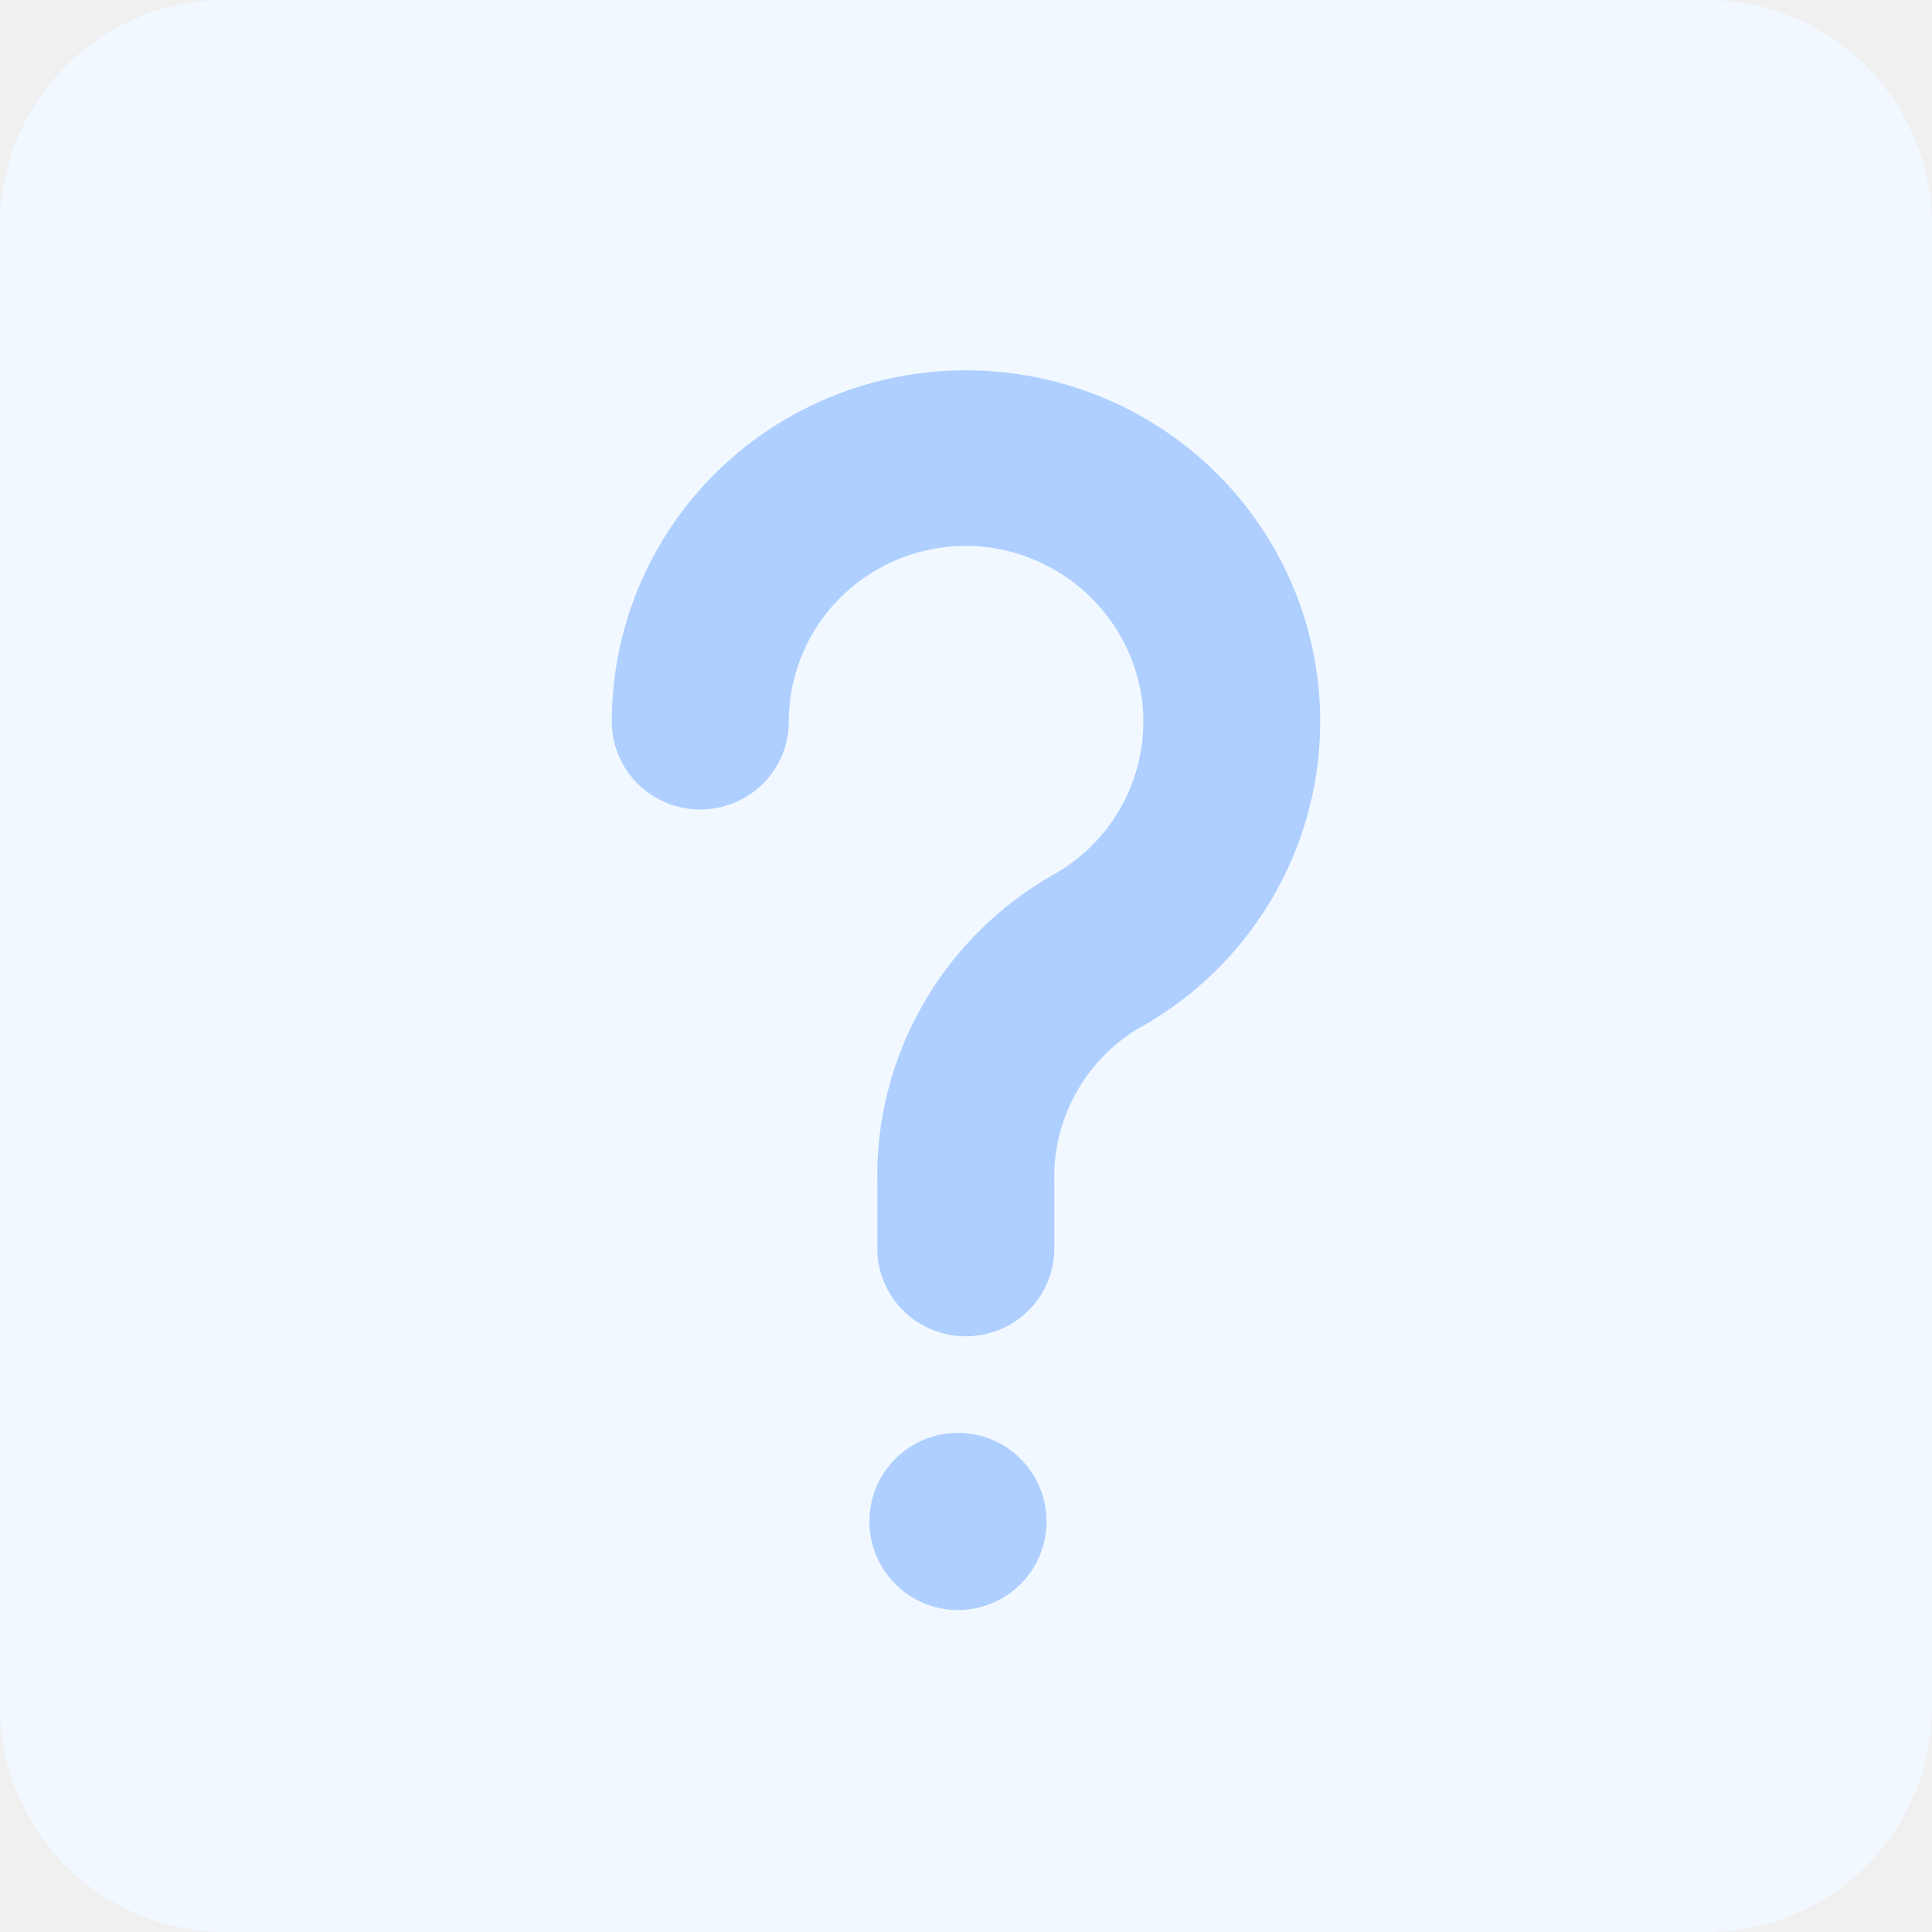
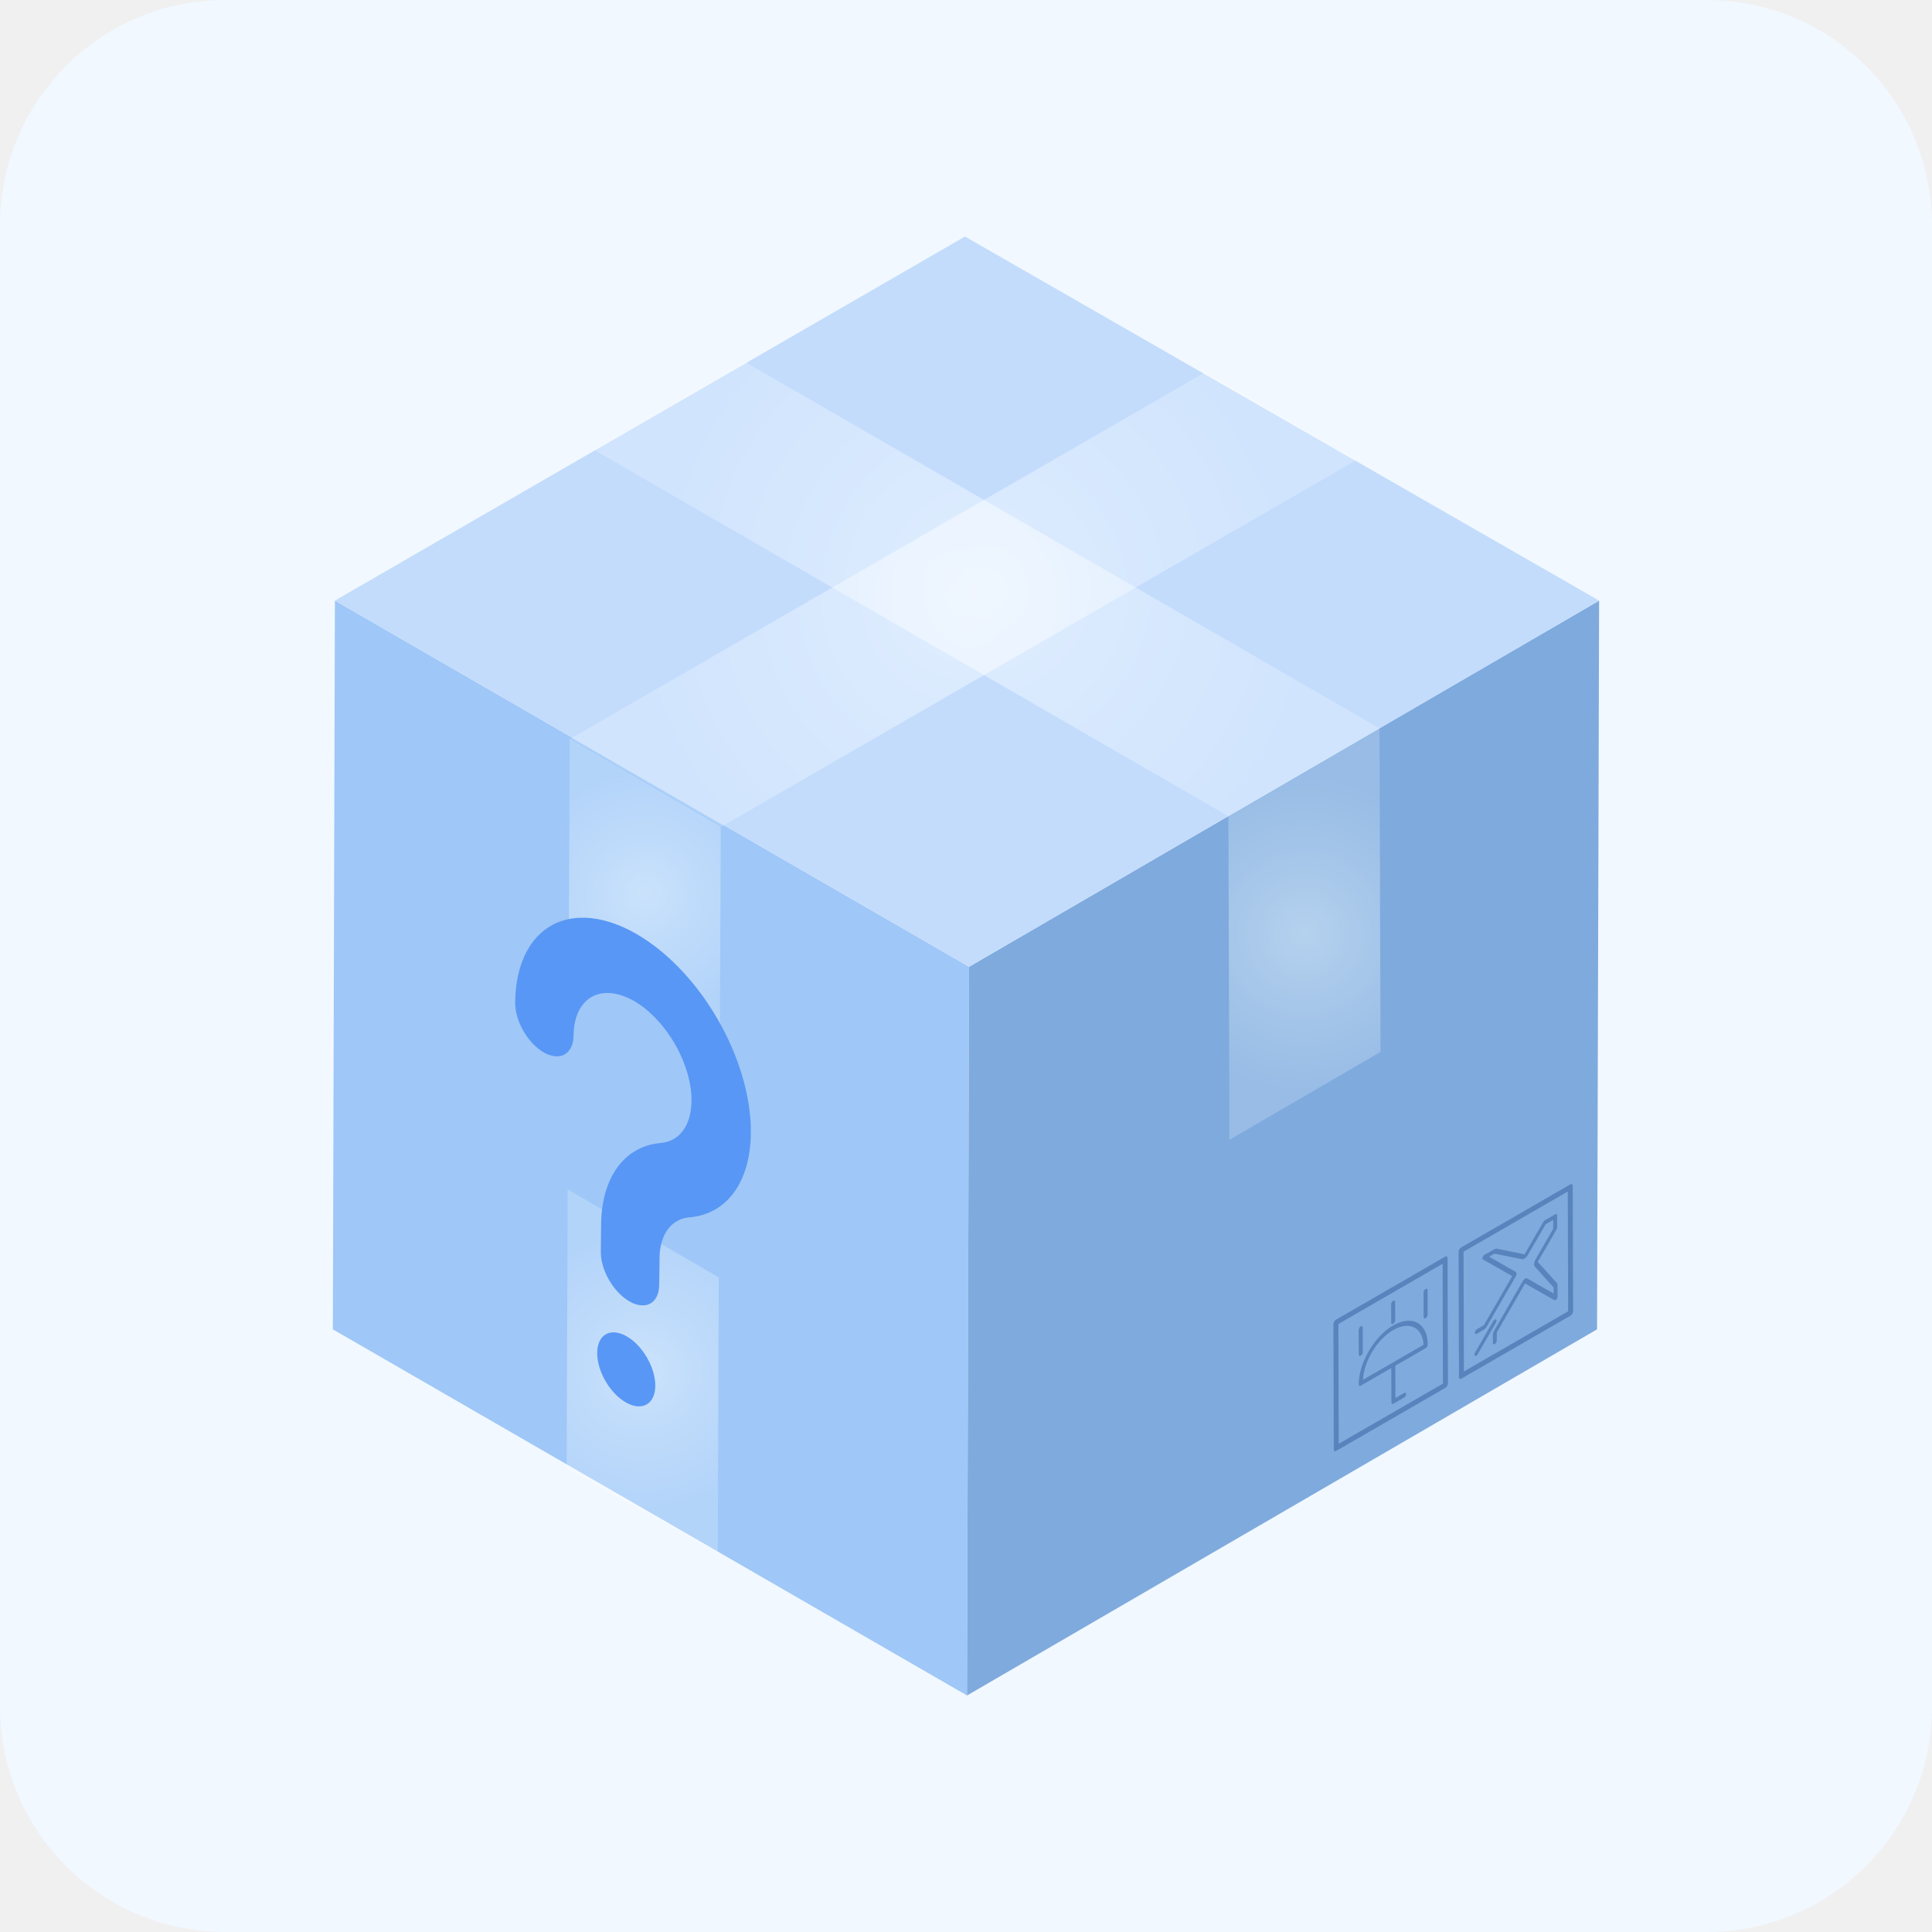
<svg xmlns="http://www.w3.org/2000/svg" width="120" height="120" viewBox="0 0 120 120" fill="none">
-   <rect width="120" height="120" rx="14" fill="#F1F8FF" />
-   <path d="M63.929 23.353C60.759 22.78 57.501 22.905 54.385 23.72C51.27 24.535 48.372 26.018 45.899 28.067C43.425 30.115 41.435 32.678 40.07 35.574C38.705 38.47 37.999 41.628 38 44.824C38 46.271 38.579 47.658 39.61 48.681C40.641 49.703 42.039 50.278 43.497 50.278C44.955 50.278 46.353 49.703 47.384 48.681C48.415 47.658 48.994 46.271 48.994 44.824C48.993 43.22 49.348 41.635 50.035 40.182C50.722 38.729 51.724 37.445 52.968 36.42C54.213 35.396 55.67 34.657 57.236 34.255C58.802 33.853 60.438 33.799 62.027 34.097C64.199 34.515 66.195 35.566 67.762 37.116C69.329 38.665 70.394 40.642 70.823 42.796C71.255 45.056 70.956 47.394 69.969 49.475C68.982 51.556 67.356 53.275 65.326 54.385C61.962 56.318 59.183 59.11 57.278 62.471C55.372 65.832 54.41 69.639 54.491 73.494V77.546C54.491 78.993 55.07 80.38 56.101 81.403C57.132 82.425 58.53 83 59.988 83C61.446 83 62.844 82.425 63.875 81.403C64.906 80.38 65.485 78.993 65.485 77.546V73.494C65.416 71.597 65.852 69.714 66.75 68.037C67.647 66.359 68.974 64.946 70.597 63.94C74.58 61.769 77.787 58.428 79.778 54.376C81.768 50.324 82.445 45.759 81.714 41.31C80.983 36.86 78.88 32.745 75.696 29.53C72.511 26.314 68.4 24.156 63.929 23.353Z" fill="#AECFFF" />
-   <path d="M65 94.5C65 91.462 62.538 89 59.5 89C56.462 89 54 91.462 54 94.5C54 97.538 56.462 100 59.5 100C62.538 100 65 97.538 65 94.5Z" fill="#AECFFF" />
+   <g clip-path="url(#clip0_1109_3968)">
+     <path d="M120 0H0V120H120V0Z" fill="#F1F8FF" />
+     <path d="M60.193 60.047L60.064 105.309L20.674 82.567L20.802 37.304L60.193 60.047Z" fill="#9FC7F7" />
+     <path d="M60.193 60.047L99.324 37.306L99.196 82.568L60.064 105.309L60.193 60.047Z" fill="#7FAADD" />
+     <path d="M20.803 37.304L59.936 14.691L99.326 37.307L60.194 60.047L20.803 37.304Z" fill="#C3DCFC" />
+     <g style="mix-blend-mode:soft-light">
+       <path d="M85.683 45.232L85.748 65.337L76.362 70.797L76.298 50.691L85.683 45.232Z" fill="url(#paint0_radial_1109_3968)" />
+     </g>
+     <g style="mix-blend-mode:soft-light">
+       <path d="M85.683 45.236L76.294 50.693L36.911 27.954L46.3 22.497L85.683 45.236Z" fill="url(#paint1_radial_1109_3968)" />
+     </g>
+     <g style="mix-blend-mode:soft-light">
+       <path d="M35.259 73.879L35.195 91.206L44.581 96.415L44.645 79.34L35.259 73.879Z" fill="url(#paint2_radial_1109_3968)" />
+     </g>
+     <g style="mix-blend-mode:soft-light">
+       <path d="M35.386 45.873L35.321 59.915L44.708 65.124L44.771 51.334L35.386 45.873Z" fill="url(#paint3_radial_1109_3968)" />
+     </g>
+     <g style="mix-blend-mode:soft-light">
+       <path d="M35.459 45.867L44.848 51.324L84.232 28.585L74.843 23.128L35.459 45.867Z" fill="url(#paint4_radial_1109_3968)" />
+     </g>
+     <g style="mix-blend-mode:multiply" opacity="0.41">
+       <path d="M89.757 78.054L82.976 81.97C82.891 82.019 82.822 82.138 82.822 82.235L82.843 90.028C82.843 90.126 82.913 90.165 82.999 90.115L89.78 86.2C89.864 86.15 89.934 86.031 89.934 85.935L89.911 78.141C89.911 78.044 89.842 78.005 89.756 78.054H89.757ZM83.151 89.674L83.13 82.235L89.603 78.497L89.624 85.936L83.151 89.674Z" fill="#4173A5" />
+       <path d="M86.534 82.218C86.604 82.178 86.659 82.082 86.659 82.002L86.656 80.865C86.656 80.786 86.6 80.754 86.531 80.793C86.461 80.834 86.406 80.93 86.406 81.009L86.41 82.146C86.41 82.225 86.466 82.257 86.536 82.217L86.534 82.218Z" fill="#4173A5" />
+       <path d="M84.52 84.205C84.589 84.165 84.645 84.068 84.645 83.988L84.641 82.457C84.641 82.377 84.584 82.346 84.515 82.386C84.445 82.427 84.39 82.523 84.39 82.602L84.393 84.133C84.393 84.213 84.45 84.246 84.52 84.205Z" fill="#4173A5" />
+       <path d="M88.549 81.879C88.618 81.838 88.674 81.741 88.674 81.662L88.67 80.13C88.67 80.051 88.613 80.019 88.544 80.06C88.475 80.1 88.419 80.196 88.419 80.276L88.423 81.807C88.423 81.886 88.48 81.919 88.549 81.879Z" fill="#4173A5" />
+       <path d="M88.668 83.271C88.656 83.16 88.636 83.053 88.609 82.953C88.556 82.752 88.473 82.579 88.362 82.439C88.17 82.194 87.897 82.054 87.577 82.034C87.259 82.014 86.898 82.116 86.53 82.327C86.156 82.544 85.786 82.87 85.463 83.27C85.147 83.661 84.882 84.112 84.695 84.576C84.501 85.062 84.393 85.557 84.394 85.969C84.394 85.985 84.394 86.004 84.4 86.023C84.412 86.07 84.444 86.091 84.485 86.081C84.504 86.076 84.525 86.066 84.545 86.055C84.557 86.047 84.569 86.041 84.58 86.033C84.591 86.027 84.603 86.019 84.613 86.013C84.622 86.008 84.631 86.004 84.639 85.998C84.648 85.993 84.657 85.988 84.667 85.981L86.415 84.972L86.422 87.12C86.422 87.198 86.479 87.228 86.548 87.188L87.215 86.803C87.284 86.763 87.34 86.668 87.34 86.59C87.34 86.513 87.283 86.481 87.213 86.522L86.672 86.835L86.665 84.828L88.424 83.811C88.466 83.789 88.507 83.763 88.554 83.738C88.621 83.699 88.662 83.63 88.676 83.532C88.688 83.454 88.678 83.377 88.67 83.315C88.668 83.299 88.666 83.285 88.665 83.27L88.668 83.271ZM84.656 85.7C84.718 84.536 85.533 83.192 86.533 82.615C87.533 82.038 88.352 82.438 88.42 83.526L84.656 85.7Z" fill="#4173A5" />
+       <path d="M92.918 81.952C92.895 81.939 92.865 81.942 92.833 81.961C92.8 81.98 92.77 82.013 92.748 82.05L91.613 84.017C91.566 84.098 91.566 84.186 91.613 84.214C91.635 84.227 91.667 84.223 91.697 84.205C91.728 84.188 91.759 84.156 91.782 84.116L92.918 82.149C92.965 82.067 92.965 81.98 92.918 81.952Z" fill="#4173A5" />
+       <path d="M97.686 73.653C97.686 73.556 97.616 73.517 97.531 73.566L90.749 77.482C90.665 77.531 90.595 77.65 90.595 77.747L90.618 85.541C90.618 85.638 90.687 85.677 90.773 85.628L97.555 81.712C97.639 81.663 97.709 81.543 97.709 81.447L97.686 73.653ZM90.926 85.185L90.904 77.746L97.378 74.008L97.399 81.447L90.926 85.185Z" fill="#4173A5" />
+       <path d="M96.682 79.67L95.515 78.378L96.685 76.352C96.707 76.314 96.719 76.273 96.719 76.237L96.716 75.485C96.716 75.45 96.704 75.423 96.682 75.412C96.66 75.399 96.632 75.402 96.6 75.419L95.946 75.797C95.915 75.814 95.886 75.847 95.864 75.884L94.694 77.91L92.984 77.56C92.927 77.549 92.862 77.564 92.794 77.603L92.19 77.953C92.143 77.981 92.101 78.036 92.082 78.097C92.065 78.157 92.075 78.209 92.108 78.227L93.927 79.263L92.163 82.312L91.726 82.564C91.659 82.602 91.606 82.697 91.606 82.772C91.606 82.85 91.661 82.88 91.728 82.841L92.162 82.591C92.231 82.55 92.298 82.481 92.346 82.396L94.136 79.296C94.171 79.235 94.19 79.17 94.19 79.113C94.19 79.055 94.17 79.012 94.135 78.992L92.493 78.056L92.826 77.866L94.52 78.212C94.57 78.222 94.629 78.208 94.685 78.175C94.761 78.131 94.837 78.054 94.895 77.954L96.002 76.043L96.473 75.772L96.47 76.326L95.372 78.227C95.272 78.4 95.258 78.589 95.338 78.679L96.496 79.965V80.34L94.854 79.405C94.819 79.384 94.77 79.392 94.721 79.42C94.671 79.448 94.623 79.497 94.588 79.559L92.799 82.659C92.75 82.742 92.722 82.836 92.724 82.915V83.412C92.725 83.49 92.779 83.521 92.846 83.482C92.913 83.444 92.967 83.349 92.967 83.272L92.97 82.759L94.724 79.719L96.543 80.755C96.566 80.768 96.597 80.764 96.627 80.746C96.642 80.738 96.656 80.726 96.671 80.711C96.714 80.664 96.742 80.601 96.742 80.547L96.739 79.851C96.739 79.774 96.719 79.711 96.681 79.668L96.682 79.67Z" fill="#4173A5" />
+     </g>
+     <path d="M40.69 58.786C39.631 57.977 38.54 57.425 37.496 57.166C36.455 56.909 35.485 56.951 34.657 57.289C33.83 57.626 33.165 58.249 32.706 59.114C32.248 59.976 32.006 61.058 32 62.283C31.996 62.836 32.183 63.472 32.52 64.052C32.856 64.633 33.315 65.109 33.795 65.378C34.276 65.647 34.738 65.686 35.081 65.485C35.425 65.284 35.622 64.86 35.627 64.306C35.632 63.691 35.755 63.149 35.988 62.717C36.221 62.285 36.558 61.976 36.975 61.812C37.393 61.647 37.88 61.631 38.404 61.766C38.928 61.901 39.473 62.183 40.003 62.592C40.727 63.156 41.389 63.933 41.906 64.821C42.422 65.71 42.768 66.671 42.899 67.579C43.032 68.529 42.919 69.371 42.577 69.984C42.236 70.596 41.686 70.95 41.004 70.995C39.877 71.105 38.943 71.652 38.299 72.575C37.657 73.495 37.323 74.757 37.335 76.229L37.318 77.756C37.313 78.3 37.498 78.932 37.832 79.508C38.167 80.085 38.623 80.564 39.105 80.837C39.584 81.11 40.047 81.156 40.393 80.965C40.738 80.773 40.936 80.359 40.944 79.814L40.964 78.284C40.95 77.553 41.104 76.922 41.41 76.455C41.716 75.987 42.164 75.699 42.708 75.621C44.048 75.542 45.138 74.872 45.829 73.697C46.522 72.519 46.779 70.893 46.562 69.044C46.345 67.191 45.662 65.205 44.609 63.366C43.557 61.525 42.186 59.925 40.69 58.785V58.786Z" fill="#5897F5" />
+     <path d="M40.701 86.09C40.717 84.954 39.917 83.568 38.918 82.999C37.92 82.43 37.104 82.889 37.092 84.024C37.081 85.156 37.876 86.536 38.871 87.106C39.867 87.678 40.688 87.224 40.701 86.09Z" fill="#5897F5" />
+   </g>
+   <defs>
+     <radialGradient id="paint0_radial_1109_3968" cx="0" cy="0" r="1" gradientUnits="userSpaceOnUse" gradientTransform="translate(81.0228 58.0143) scale(9.63667 9.63666)">
+       <stop offset="0.02" stop-color="white" />
+       <stop offset="0.49" stop-color="#DCDCDE" />
+       <stop offset="1" stop-color="#BBBCBF" />
+     </radialGradient>
+     <radialGradient id="paint1_radial_1109_3968" cx="0" cy="0" r="1" gradientUnits="userSpaceOnUse" gradientTransform="translate(61.2977 36.5951) scale(19.9171 19.9171)">
+       <stop offset="0.02" stop-color="white" />
+       <stop offset="0.49" stop-color="#DCDCDE" />
+       <stop offset="1" stop-color="#BBBCBF" />
+     </radialGradient>
+     <radialGradient id="paint2_radial_1109_3968" cx="0" cy="0" r="1" gradientUnits="userSpaceOnUse" gradientTransform="translate(39.9197 85.147) scale(8.63942)">
+       <stop offset="0.02" stop-color="white" />
+       <stop offset="0.49" stop-color="#DCDCDE" />
+       <stop offset="1" stop-color="#BBBCBF" />
+     </radialGradient>
+     <radialGradient id="paint3_radial_1109_3968" cx="0" cy="0" r="1" gradientUnits="userSpaceOnUse" gradientTransform="translate(40.0462 55.4985) scale(7.58158)">
+       <stop offset="0.01" stop-color="white" />
+       <stop offset="0.49" stop-color="#DCDCDE" />
+       <stop offset="1" stop-color="#BBBCBF" />
+     </radialGradient>
+     <radialGradient id="paint4_radial_1109_3968" cx="0" cy="0" r="1" gradientUnits="userSpaceOnUse" gradientTransform="translate(59.846 37.2262) scale(19.9171 19.9171)">
+       <stop offset="0.01" stop-color="white" />
+       <stop offset="0.49" stop-color="#DCDCDE" />
+       <stop offset="1" stop-color="#BBBCBF" />
+     </radialGradient>
+     <clipPath id="clip0_1109_3968">
+       <rect width="120" height="120" rx="14" fill="white" />
+     </clipPath>
+   </defs>
</svg>
